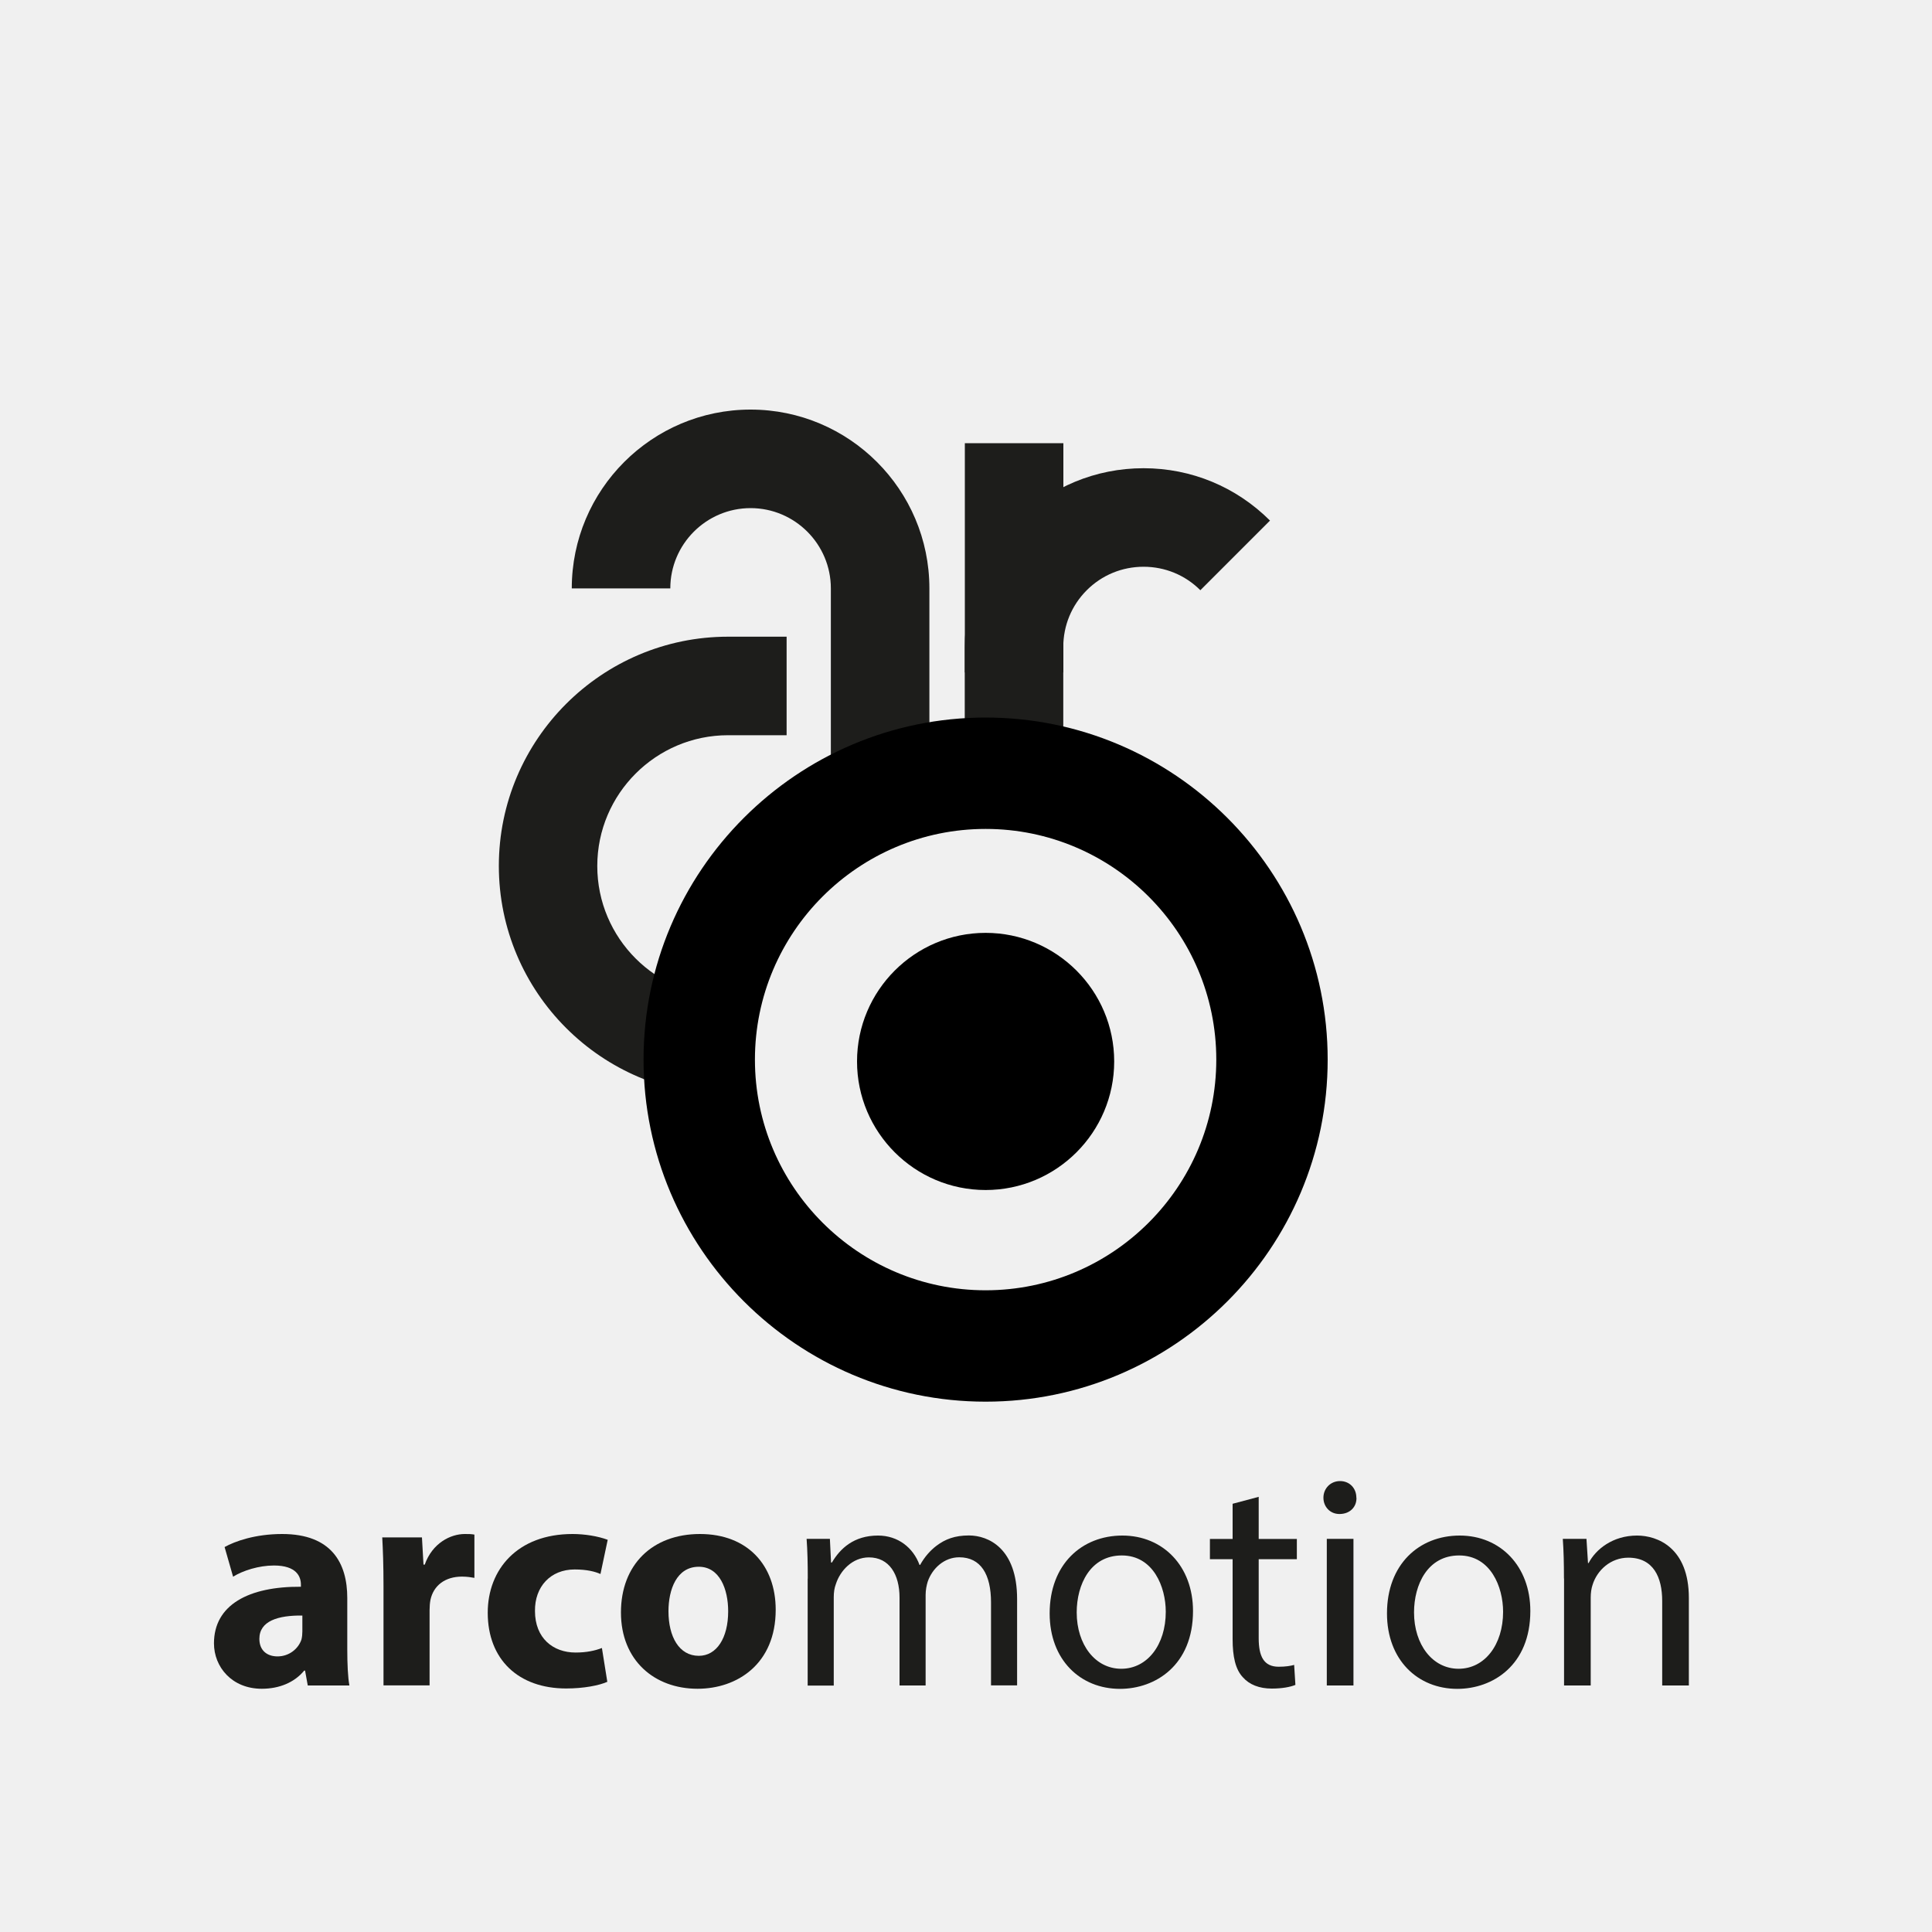
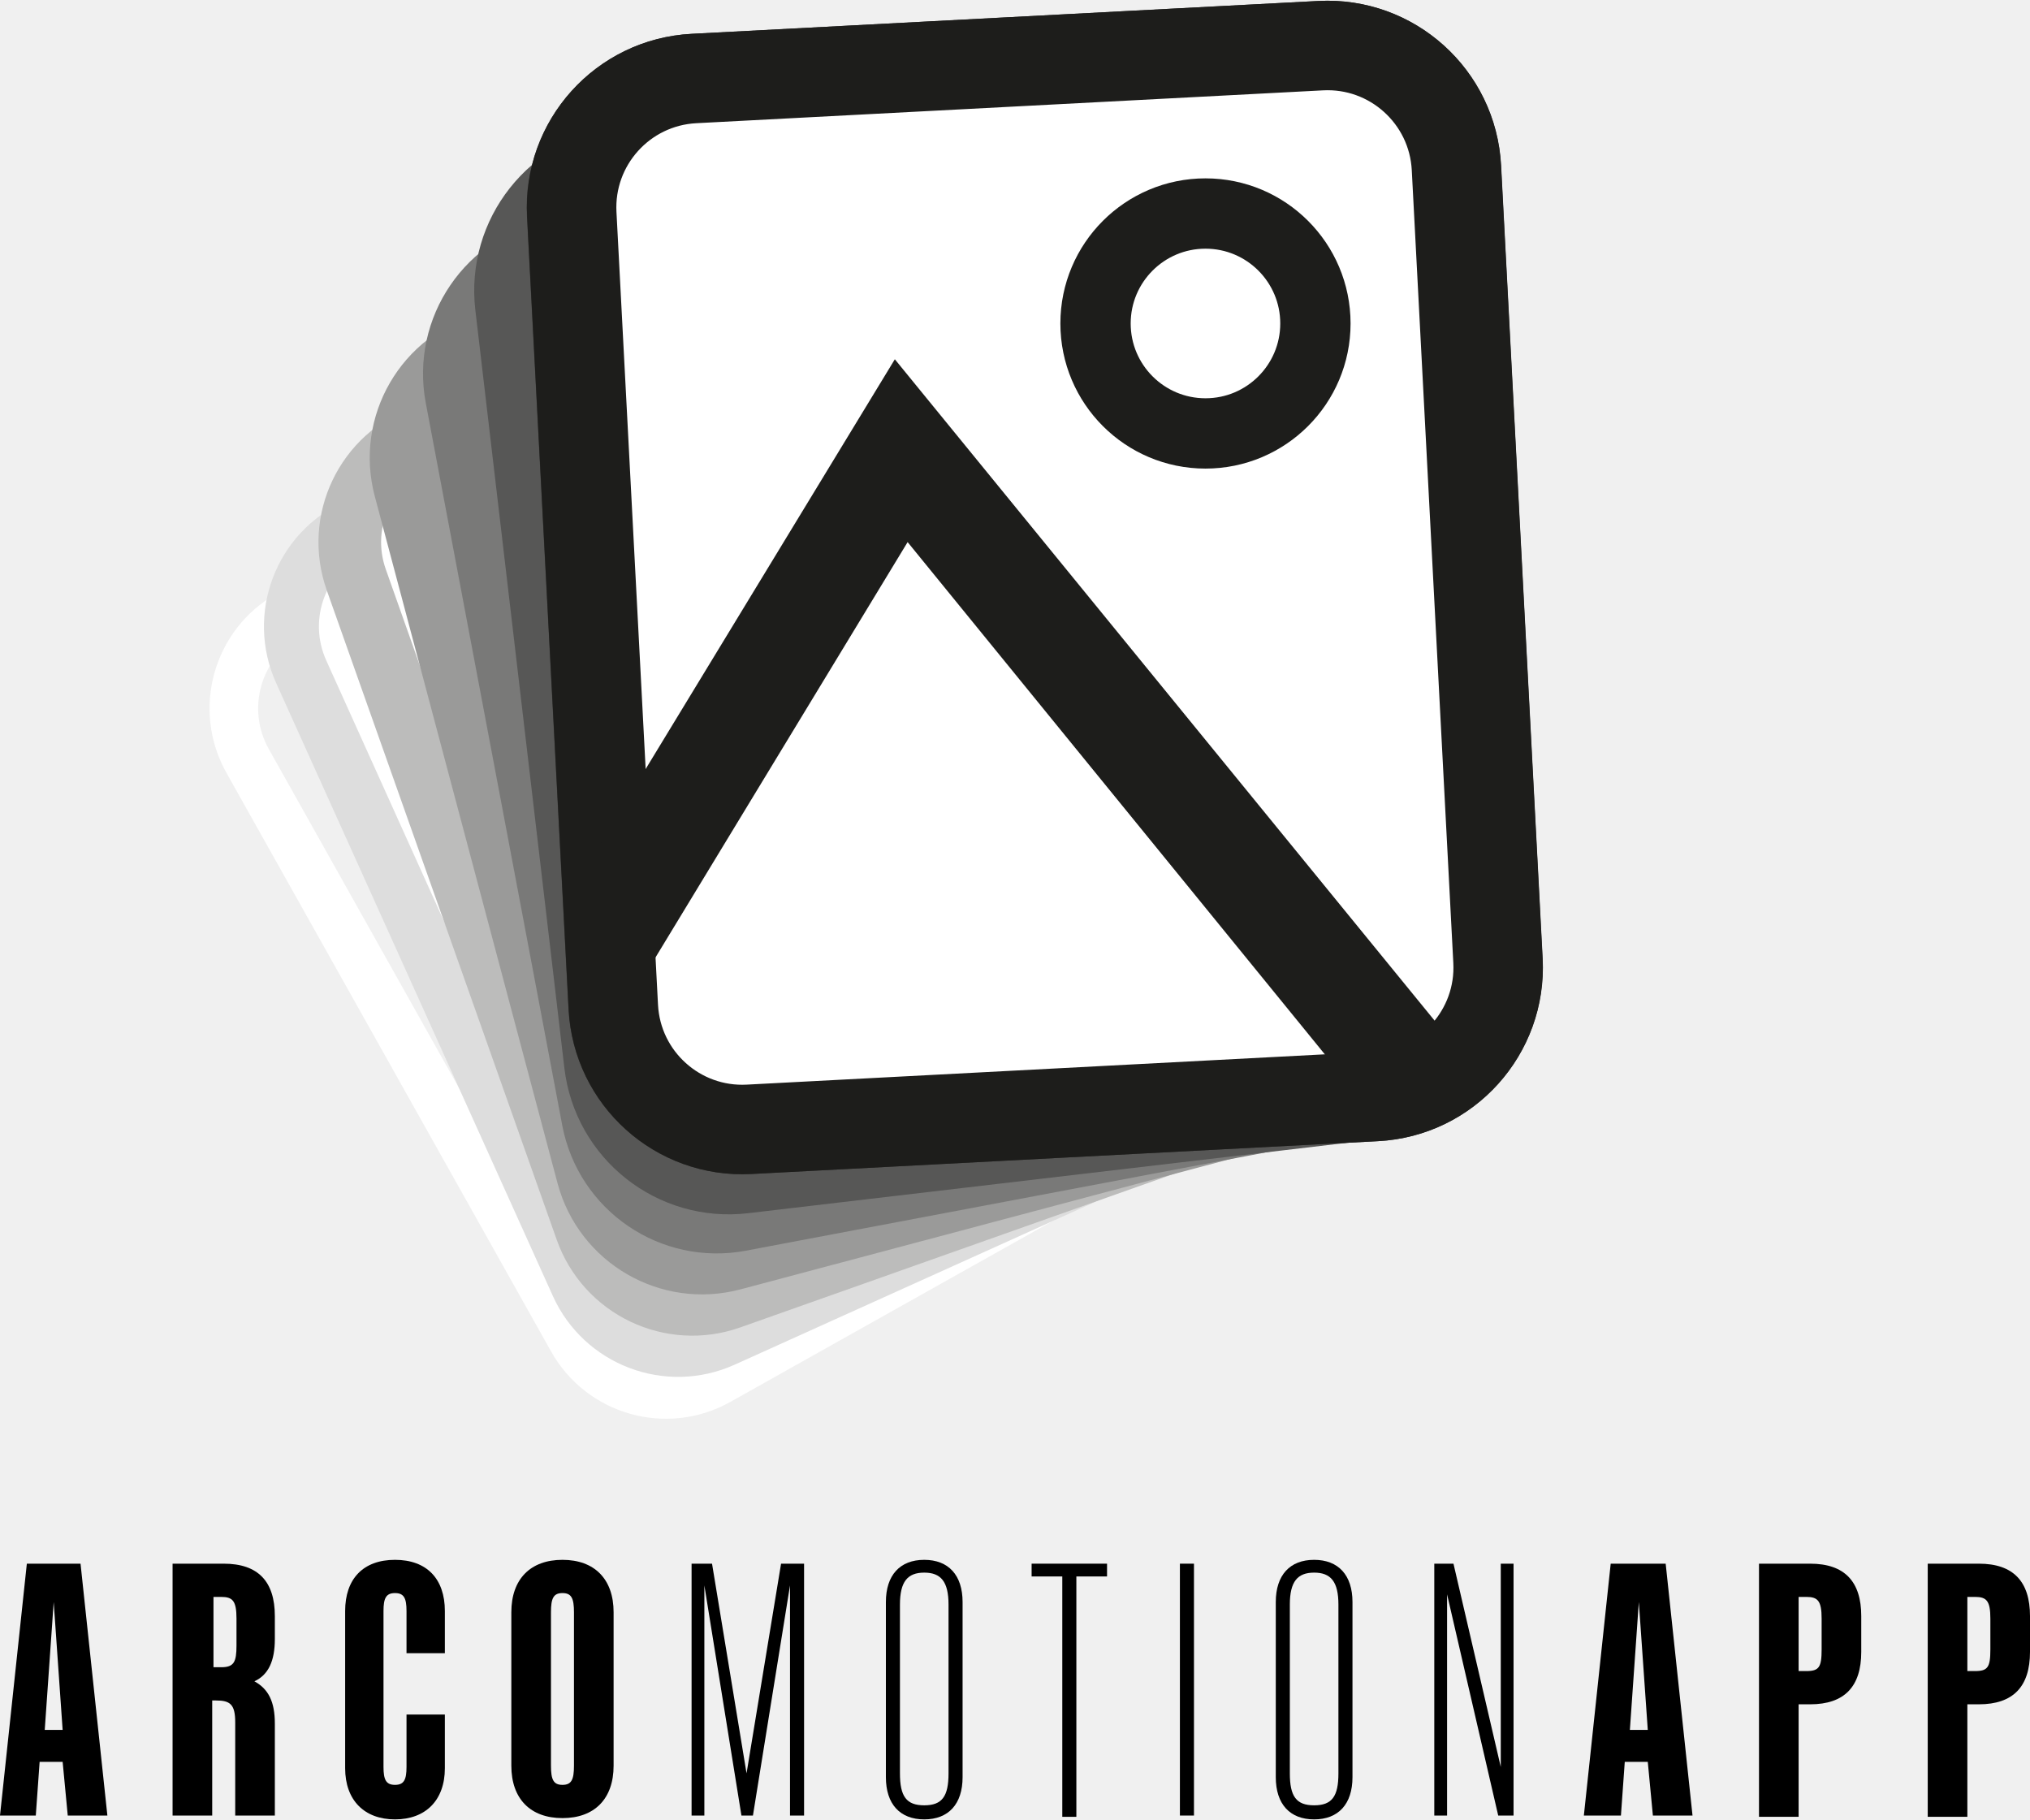
- <svg xmlns="http://www.w3.org/2000/svg" id="Layer_1" data-name="Layer 1" viewBox="0 0 200 200">
+ <svg xmlns="http://www.w3.org/2000/svg" id="Layer_1" version="1.1" viewBox="0 0 158.8 142.3">
  <defs>
    <style>
-       .cls-1 {
+       .st0 {
        fill: none;
+         stroke: #fff;
+         stroke-width: 3.8px;
      }

-       .cls-2 {
+       .st0, .st1, .st2, .st3, .st4, .st5, .st6, .st7, .st8 {
+         stroke-miterlimit: 10;
+       }
+ 
+       .st1 {
+         stroke: #9a9a99;
+         stroke-width: 5.4px;
+       }
+ 
+       .st1, .st2, .st3, .st4, .st5, .st6, .st7, .st8 {
+         fill: #fff;
+       }
+ 
+       .st9 {
        fill: #1d1d1b;
+       }
+ 
+       .st2 {
+         stroke: #bcbcbb;
+         stroke-width: 4.9px;
+       }
+ 
+       .st3 {
+         stroke: #575756;
+         stroke-width: 6.5px;
+       }
+ 
+       .st4 {
+         stroke: #797978;
+         stroke-width: 6px;
+       }
+ 
+       .st5 {
+         stroke-width: 5.5px;
+       }
+ 
+       .st5, .st6 {
+         stroke: #1d1d1b;
+       }
+ 
+       .st6, .st8 {
+         stroke-width: 7px;
+       }
+ 
+       .st7 {
+         stroke: #ddd;
+         stroke-width: 4.3px;
+       }
+ 
+       .st8 {
+         stroke: #363634;
      }
    </style>
  </defs>
  <g>
-     <path class="cls-2" d="M31.86,174.48l-.28-1.54h-.09c-1,1.22-2.57,1.88-4.39,1.88-3.1,0-4.95-2.26-4.95-4.7,0-3.98,3.58-5.9,9-5.86v-.22c0-.82-.44-1.98-2.79-1.98-1.57,0-3.23.53-4.23,1.16l-.88-3.07c1.07-.6,3.17-1.35,5.96-1.35,5.11,0,6.74,3.01,6.74,6.62v5.33c0,1.47.06,2.88.22,3.73h-4.3ZM31.3,167.24c-2.51-.03-4.45.56-4.45,2.41,0,1.22.81,1.82,1.88,1.82,1.19,0,2.16-.78,2.48-1.76.06-.25.09-.53.09-.82v-1.66Z" />
-     <path class="cls-2" d="M39.7,164.2c0-2.26-.06-3.73-.13-5.05h4.11l.16,2.82h.13c.78-2.23,2.67-3.17,4.14-3.17.44,0,.66,0,1,.06v4.48c-.34-.06-.75-.13-1.29-.13-1.76,0-2.95.94-3.26,2.41-.06.31-.09.69-.09,1.07v7.78h-4.77v-10.29Z" />
-     <path class="cls-2" d="M62.87,174.1c-.85.38-2.45.69-4.26.69-4.95,0-8.12-3.01-8.12-7.84,0-4.48,3.07-8.15,8.78-8.15,1.25,0,2.63.22,3.64.6l-.75,3.54c-.56-.25-1.41-.47-2.67-.47-2.51,0-4.14,1.79-4.11,4.3,0,2.82,1.88,4.3,4.2,4.3,1.13,0,2.01-.19,2.73-.47l.56,3.51Z" />
-     <path class="cls-2" d="M80.3,166.64c0,5.61-3.98,8.18-8.09,8.18-4.48,0-7.93-2.95-7.93-7.9s3.26-8.12,8.18-8.12,7.84,3.23,7.84,7.84ZM69.2,166.8c0,2.63,1.1,4.61,3.14,4.61,1.85,0,3.04-1.85,3.04-4.61,0-2.29-.88-4.61-3.04-4.61-2.29,0-3.14,2.35-3.14,4.61Z" />
-     <path class="cls-2" d="M83.62,163.41c0-1.57-.03-2.85-.12-4.11h2.41l.12,2.45h.09c.85-1.44,2.26-2.79,4.77-2.79,2.07,0,3.64,1.25,4.3,3.04h.06c.47-.85,1.07-1.51,1.69-1.98.91-.69,1.91-1.07,3.36-1.07,2.01,0,4.99,1.32,4.99,6.58v8.94h-2.7v-8.59c0-2.92-1.07-4.67-3.29-4.67-1.57,0-2.79,1.16-3.26,2.51-.12.38-.22.88-.22,1.38v9.38h-2.7v-9.09c0-2.41-1.07-4.17-3.17-4.17-1.72,0-2.98,1.38-3.42,2.76-.16.41-.22.88-.22,1.35v9.16h-2.7v-11.07Z" />
-     <path class="cls-2" d="M123.5,166.77c0,5.61-3.89,8.06-7.56,8.06-4.11,0-7.28-3.01-7.28-7.81,0-5.08,3.32-8.06,7.53-8.06s7.31,3.17,7.31,7.81ZM111.46,166.92c0,3.32,1.91,5.83,4.61,5.83s4.61-2.48,4.61-5.9c0-2.57-1.29-5.83-4.55-5.83s-4.67,3.01-4.67,5.9Z" />
-     <path class="cls-2" d="M130.3,154.95v4.36h3.95v2.1h-3.95v8.18c0,1.88.53,2.95,2.07,2.95.72,0,1.25-.09,1.6-.19l.13,2.07c-.53.22-1.38.38-2.45.38-1.29,0-2.32-.41-2.98-1.16-.78-.82-1.07-2.16-1.07-3.95v-8.28h-2.35v-2.1h2.35v-3.64l2.7-.72Z" />
-     <path class="cls-2" d="M140.42,155.04c.03.94-.66,1.69-1.76,1.69-.97,0-1.66-.75-1.66-1.69s.72-1.72,1.72-1.72,1.69.75,1.69,1.72ZM137.35,174.48v-15.18h2.76v15.18h-2.76Z" />
-     <path class="cls-2" d="M158.42,166.77c0,5.61-3.89,8.06-7.56,8.06-4.11,0-7.28-3.01-7.28-7.81,0-5.08,3.32-8.06,7.53-8.06s7.31,3.17,7.31,7.81ZM146.38,166.92c0,3.32,1.91,5.83,4.61,5.83s4.61-2.48,4.61-5.9c0-2.57-1.29-5.83-4.55-5.83s-4.67,3.01-4.67,5.9Z" />
-     <path class="cls-2" d="M161.9,163.41c0-1.57-.03-2.85-.12-4.11h2.45l.16,2.51h.06c.75-1.44,2.51-2.85,5.02-2.85,2.1,0,5.36,1.25,5.36,6.46v9.06h-2.76v-8.75c0-2.45-.91-4.48-3.51-4.48-1.82,0-3.23,1.29-3.7,2.82-.12.35-.19.82-.19,1.29v9.12h-2.76v-11.07Z" />
+     <path d="M2.1,122.3h4.2l2.1,19.7h-3.1l-.4-4.2h-1.8l-.3,4.2H0l2.1-19.7ZM4.9,135.3l-.7-10h0l-.7,10h1.5Z" />
+     <path d="M13.6,122.3h3.9c2.7,0,4,1.4,4,4.1v1.8c0,1.7-.5,2.8-1.6,3.3h0c1.1.6,1.6,1.6,1.6,3.3v7.2h-3.1v-7.3c0-1.4-.4-1.7-1.5-1.7h-.3v9h-3.1v-19.7ZM17.3,130.4c1,0,1.2-.4,1.2-1.7v-2.1c0-1.4-.3-1.7-1.2-1.7h-.6v5.5h.6Z" />
+     <path d="M27,138.3v-12.3c0-2.5,1.4-4,3.9-4s3.9,1.5,3.9,4v3.3h-3v-3.3c0-1-.2-1.4-.9-1.4s-.9.4-.9,1.4v12.2c0,1,.2,1.4.9,1.4s.9-.4.9-1.4v-4.1h3v4.2c0,2.5-1.5,4-3.9,4s-3.9-1.5-3.9-4Z" />
+     <path d="M40,138.1v-12c0-2.6,1.5-4.1,4-4.1s4,1.5,4,4.1v12c0,2.6-1.5,4.1-4,4.1s-4-1.5-4-4.1ZM44.9,138.1v-12c0-1.1-.2-1.5-.9-1.5s-.9.4-.9,1.5v12c0,1.1.2,1.5.9,1.5s.9-.4.9-1.5Z" />
+     <path d="M53.9,122.3h1.8l2.7,16.4h0l2.7-16.4h1.8v19.7h-1.1v-18h0l-2.9,18h-.9l-2.9-18h0v18h-1v-19.7Z" />
+     <path d="M69.3,139v-13.7c0-2.1,1.1-3.3,3-3.3s3,1.2,3,3.3v13.7c0,2.1-1.1,3.3-3,3.3s-3-1.2-3-3.3ZM74.2,138.7v-13.2c0-1.8-.6-2.5-1.9-2.5s-1.9.7-1.9,2.5v13.2c0,1.8.5,2.5,1.9,2.5s1.9-.7,1.9-2.5Z" />
+     <path d="M83.1,123.3h-2.4v-1h5.9v1h-2.4v18.8h-1.1v-18.8Z" />
+     <path d="M92.3,122.3h1.1v19.7h-1.1v-19.7Z" />
+     <path d="M99.8,139v-13.7c0-2.1,1.1-3.3,3-3.3s3,1.2,3,3.3v13.7c0,2.1-1.1,3.3-3,3.3s-3-1.2-3-3.3ZM104.7,138.7v-13.2c0-1.8-.6-2.5-1.9-2.5s-1.9.7-1.9,2.5v13.2c0,1.8.5,2.5,1.9,2.5s1.9-.7,1.9-2.5Z" />
+     <path d="M112.2,122.3h1.5l3.7,15.9h0v-15.9h1v19.7h-1.2l-4-17.3h0v17.3h-1v-19.7Z" />
+     <path d="M126.1,122.3h4.2l2.1,19.7h-3.1l-.4-4.2h-1.8l-.3,4.2h-2.9l2.1-19.7ZM128.9,135.3l-.7-10h0l-.7,10h1.5Z" />
+     <path d="M137.6,122.3h4c2.7,0,4,1.4,4,4.1v2.8c0,2.7-1.3,4.1-4,4.1h-.9v8.8h-3.1v-19.7ZM141.3,130.7c1,0,1.2-.3,1.2-1.7v-2.4c0-1.4-.3-1.7-1.2-1.7h-.6v5.8h.6Z" />
+     <path d="M150.8,122.3h4c2.7,0,4,1.4,4,4.1v2.8c0,2.7-1.3,4.1-4,4.1h-.9v8.8h-3.1v-19.7ZM154.5,130.7c1,0,1.2-.3,1.2-1.7v-2.4c0-1.4-.3-1.7-1.2-1.7h-.6v5.8h.6Z" />
  </g>
-   <path class="cls-2" d="M75.37,113.37c-13.09,0-23.73-10.65-23.73-23.73s10.65-23.73,23.73-23.73h6.06v10.2h-6.06c-7.46,0-13.54,6.07-13.54,13.54s6.07,13.54,13.54,13.54v10.2Z" />
-   <path class="cls-2" d="M96.21,80.68h-10.2v-19.77c0-4.58-3.73-8.31-8.31-8.31s-8.31,3.73-8.31,8.31h-10.2c0-10.21,8.3-18.51,18.51-18.51s18.51,8.3,18.51,18.51v19.77Z" />
-   <path class="cls-2" d="M110.07,83.1h-10.2v-16.12c0-4.94,1.92-9.59,5.42-13.09,3.49-3.49,8.14-5.42,13.09-5.42s9.59,1.93,13.09,5.42l-7.21,7.21c-1.57-1.57-3.66-2.43-5.88-2.43s-4.31.86-5.88,2.43-2.43,3.66-2.43,5.88v16.12Z" />
-   <rect class="cls-2" x="99.88" y="45.88" width="10.2" height="23.73" />
  <g>
-     <path class="cls-1" d="M102.03,123.2c-7.34,0-13.31-5.97-13.31-13.31s5.97-13.31,13.31-13.31,13.31,5.97,13.31,13.31-5.97,13.31-13.31,13.31Z" />
-     <path d="M102.03,74.28c-19.53,0-35.41,15.89-35.41,35.41s15.89,35.41,35.41,35.41,35.41-15.89,35.41-35.41-15.89-35.41-35.41-35.41ZM102.03,133.57c-13.17,0-23.88-10.71-23.88-23.88s10.71-23.88,23.88-23.88,23.88,10.71,23.88,23.88-10.71,23.88-23.88,23.88Z" />
-     <path d="M102.03,96.57c-7.34,0-13.31,5.97-13.31,13.31s5.97,13.31,13.31,13.31,13.31-5.97,13.31-13.31-5.97-13.31-13.31-13.31Z" />
+     <g>
+       <rect class="st0" x="28.4" y="33.7" width="57.9" height="68.7" rx="8.4" ry="8.4" transform="translate(-26 36.7) rotate(-29.3)" />
+       <rect class="st7" x="31.8" y="29.5" width="58.8" height="69.8" rx="8.6" ry="8.6" transform="translate(-21.1 30.9) rotate(-24.3)" />
+       <rect class="st2" x="35.1" y="25" width="60.2" height="71.5" rx="8.8" ry="8.8" transform="translate(-16.5 25.2) rotate(-19.5)" />
+       <rect class="st1" x="38.1" y="20.2" width="62" height="73.6" rx="9" ry="9" transform="translate(-12.4 19.7) rotate(-14.9)" />
+       <rect class="st4" x="41" y="15.3" width="64.1" height="76.1" rx="9.3" ry="9.3" transform="translate(-8.6 14.4) rotate(-10.7)" />
+       <rect class="st3" x="43.7" y="10.1" width="66.6" height="79.1" rx="9.7" ry="9.7" transform="translate(-5.3 9.3) rotate(-6.7)" />
+       <rect class="st8" x="46.3" y="4.8" width="69.3" height="82.3" rx="10.1" ry="10.1" transform="translate(-2.3 4.3) rotate(-3)" />
+     </g>
+     <rect class="st6" x="46.3" y="4.8" width="69.3" height="82.3" rx="10.1" ry="10.1" transform="translate(164.2 87.6) rotate(177)" />
+     <path class="st9" d="M109.8,87.6c-1.2,0-2.4-.5-3.2-1.5l-35.6-43.7-20.4,33.6-5.6-6.8,25-41.1,43.1,52.8c1.5,1.8,1.2,4.4-.6,5.9-.8.6-1.7.9-2.6.9Z" />
+     <circle class="st5" cx="94.3" cy="25.3" r="8.6" />
  </g>
</svg>
